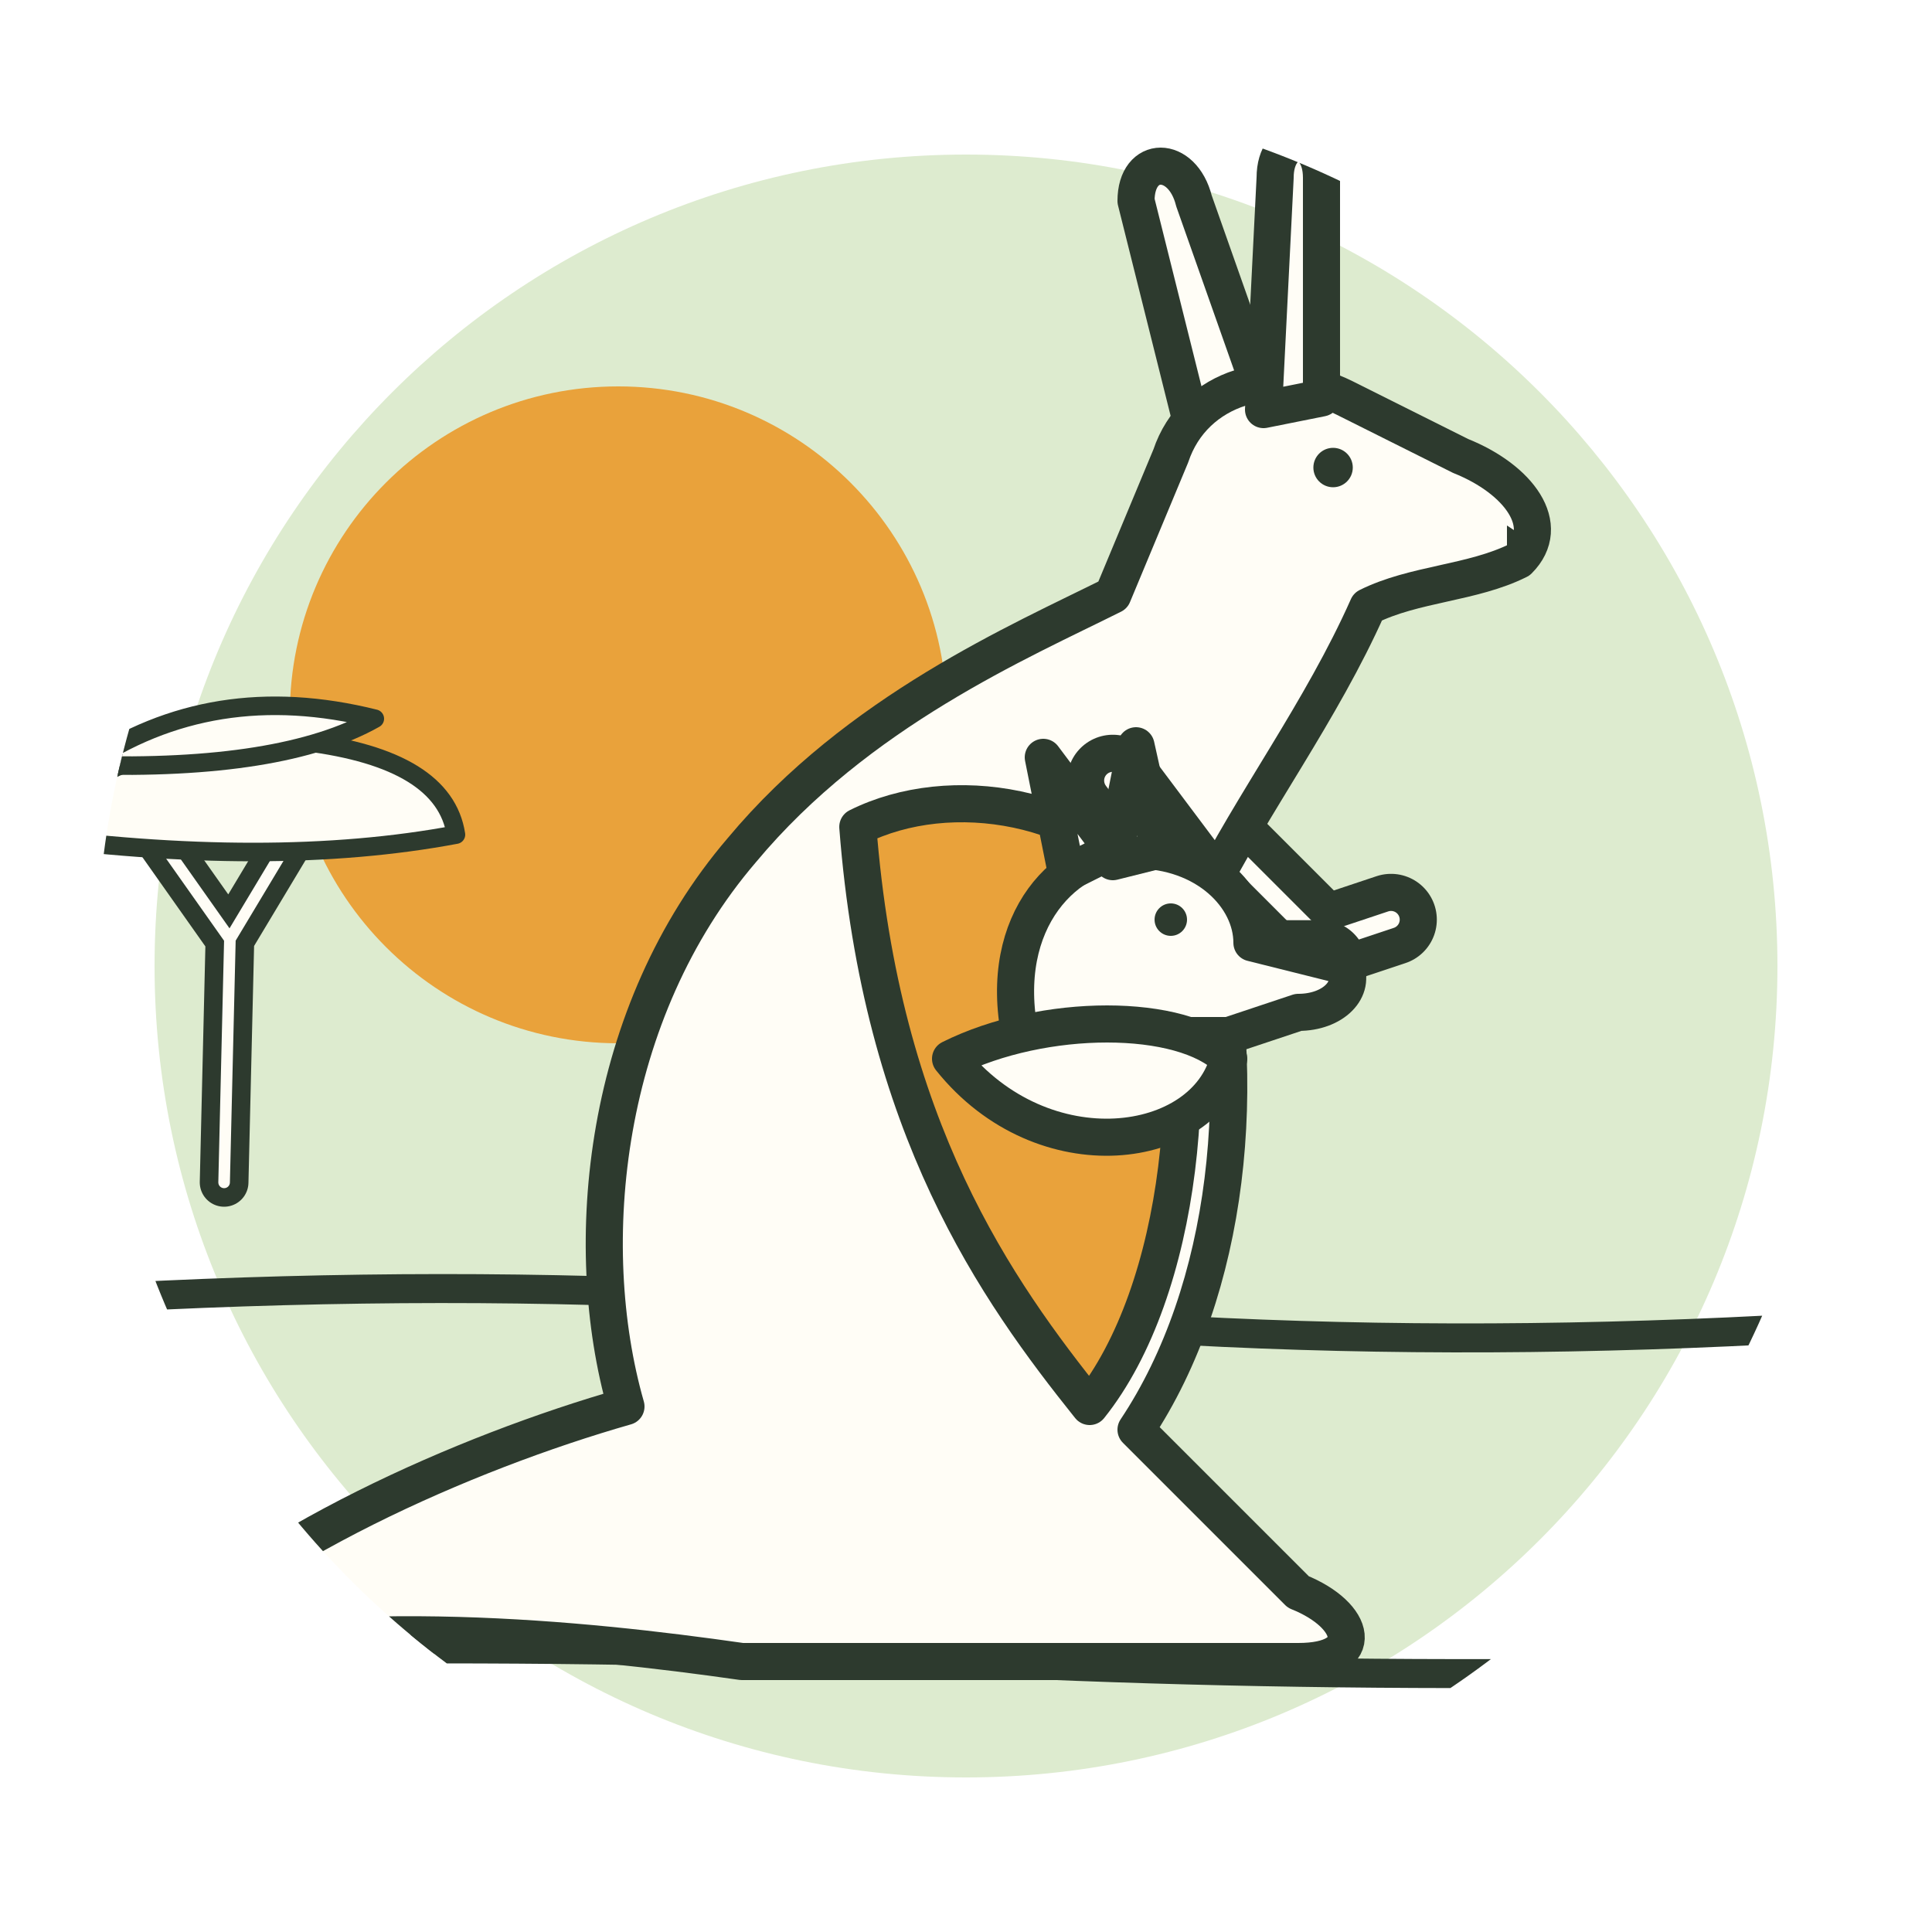
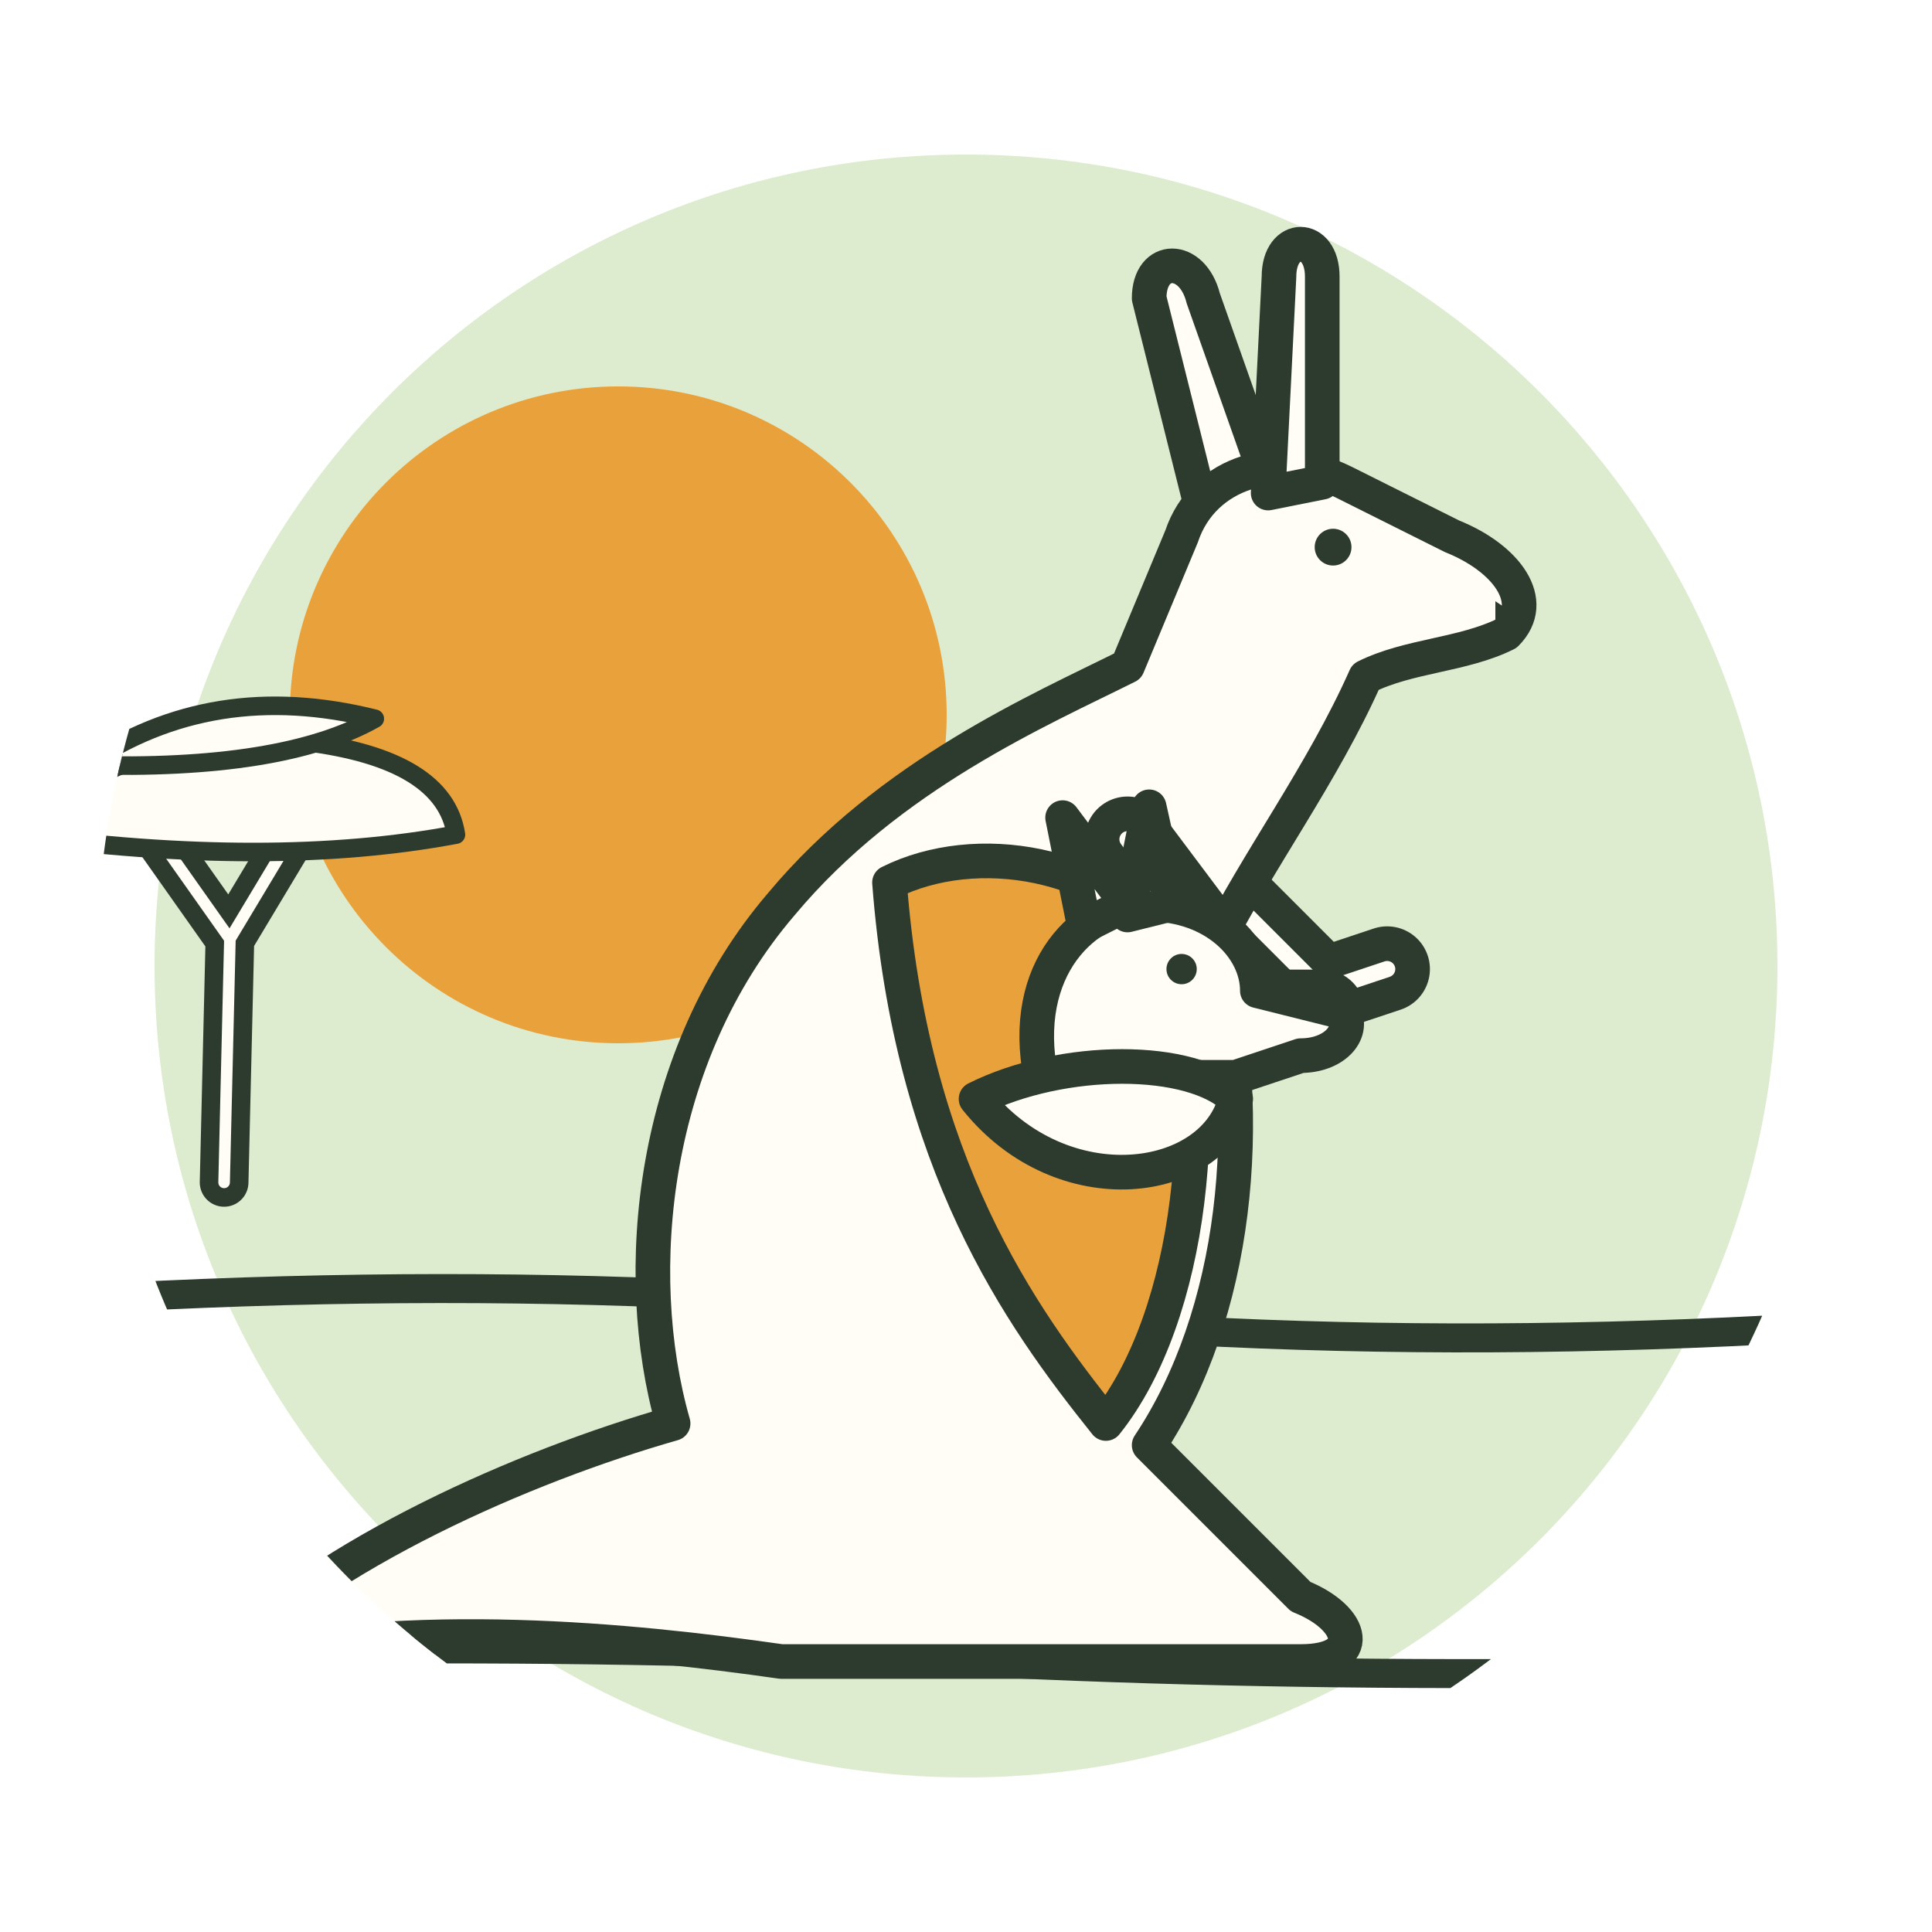
<svg xmlns="http://www.w3.org/2000/svg" viewBox="0 0 200 200" width="200" height="200">
  <defs>
    <clipPath id="clip">
      <circle cx="100" cy="100" r="90" />
    </clipPath>
  </defs>
  <circle cx="100" cy="100" r="84" fill="#DDEBCF" />
  <g clip-path="url(#clip)">
    <path d="M-30 137.8 Q40 130 100 136 T230 133.6" fill="none" stroke="#2D3A2E" stroke-width="3" stroke-linecap="round" />
    <path d="M-30 172.9 Q40 169 100 172 T230 170.8" fill="none" stroke="#2D3A2E" stroke-width="3" stroke-linecap="round" />
    <circle cx="64" cy="74" r="34" fill="#E9A23B" />
    <g transform="translate(-68 12) scale(0.6)">
      <path d="M152 184 L153 142 M153 142 L141 125 M153 142 L165 122" fill="none" stroke="#2D3A2E" stroke-width="8.4" stroke-linecap="round" stroke-linejoin="round" />
      <path d="M152 184 L153 142 M153 142 L141 125 M153 142 L165 122" fill="none" stroke="#FFFDF6" stroke-width="2.0" stroke-linecap="round" stroke-linejoin="round" />
      <path d="M116 124 Q138 104 166 108 Q190 111 192 124 Q160 130 116 124Z" fill="#FFFDF6" stroke="#2D3A2E" stroke-width="3.2" stroke-linejoin="round" stroke-linecap="round" />
      <path d="M128 112 Q150 97 178 104 Q162 113 128 112Z" fill="#FFFDF6" stroke="#2D3A2E" stroke-width="3.2" stroke-linejoin="round" stroke-linecap="round" />
    </g>
-     <g transform="translate(108 172) scale(1.2) translate(-100 -172)">
+     <g transform="translate(110 172) scale(1.12) translate(-100 -172)">
      <path d="M113 66 L108 46 C108 42 112 42 113 46 L119 63Z" fill="#FFFDF6" stroke="#2D3A2E" stroke-width="3.2" stroke-linejoin="round" stroke-linecap="round" />
      <path d="M112 98 L124 110 L130 108" fill="none" stroke="#2D3A2E" stroke-width="7.9" stroke-linecap="round" stroke-linejoin="round" />
      <path d="M112 98 L124 110 L130 108" fill="none" stroke="#FFFDF6" stroke-width="1.5" stroke-linecap="round" stroke-linejoin="round" />
      <path d="M74 172 C60 170 40 168 22 172 C32 162 50 154 64 150 C60 136 62 116 74 102 C84 90 98 84 106 80 L111 68 C113 62 120 60 126 63 L136 68 C141 70 144 74 141 77 C137 79 132 79 128 81 C124 90 118 98 114 106 C118 122 116 140 108 152 L122 166 C127 168 128 172 122 172Z" fill="#FFFDF6" stroke="#2D3A2E" stroke-width="3.2" stroke-linejoin="round" stroke-linecap="round" />
      <path d="M119 64 L120 44 C120 40 124 40 124 44 L124 63Z" fill="#FFFDF6" stroke="#2D3A2E" stroke-width="3.2" stroke-linejoin="round" stroke-linecap="round" />
      <path d="M84 100 C92 96 104 98 110 106 C114 120 112 140 104 150 C96 140 86 126 84 100Z" fill="#E9A23B" stroke="#2D3A2E" stroke-width="3.2" stroke-linejoin="round" stroke-linecap="round" />
      <path d="M106 96 L118 112 L124 112" fill="none" stroke="#2D3A2E" stroke-width="7.9" stroke-linecap="round" stroke-linejoin="round" />
      <path d="M106 96 L118 112 L124 112" fill="none" stroke="#FFFDF6" stroke-width="1.5" stroke-linecap="round" stroke-linejoin="round" />
      <path d="M123.3 69 a1.7 1.7 0 1 0 3.4 0 a1.7 1.7 0 1 0 -3.4 0ZM140 74 L143 76 L140 78Z" fill="#2D3A2E" />
      <path d="M98 118 C96 108 102 102 108 102 C114 102 118 106 118 110 L126 112 C127 114 125 116 122 116 L116 118Z" fill="#FFFDF6" stroke="#2D3A2E" stroke-width="3.2" stroke-linejoin="round" stroke-linecap="round" />
      <path d="M102 104 L100 94 L106 102Z M106 103 L108 93 L110 102Z" fill="#FFFDF6" stroke="#2D3A2E" stroke-width="3.2" stroke-linejoin="round" stroke-linecap="round" />
      <path d="M109.6 108 a1.4 1.4 0 1 0 2.8 0 a1.4 1.4 0 1 0 -2.8 0Z" fill="#2D3A2E" />
      <path d="M92 120 C100 116 112 116 116 120 C114 128 100 130 92 120Z" fill="#FFFDF6" stroke="#2D3A2E" stroke-width="3.2" stroke-linejoin="round" stroke-linecap="round" />
    </g>
  </g>
</svg>
